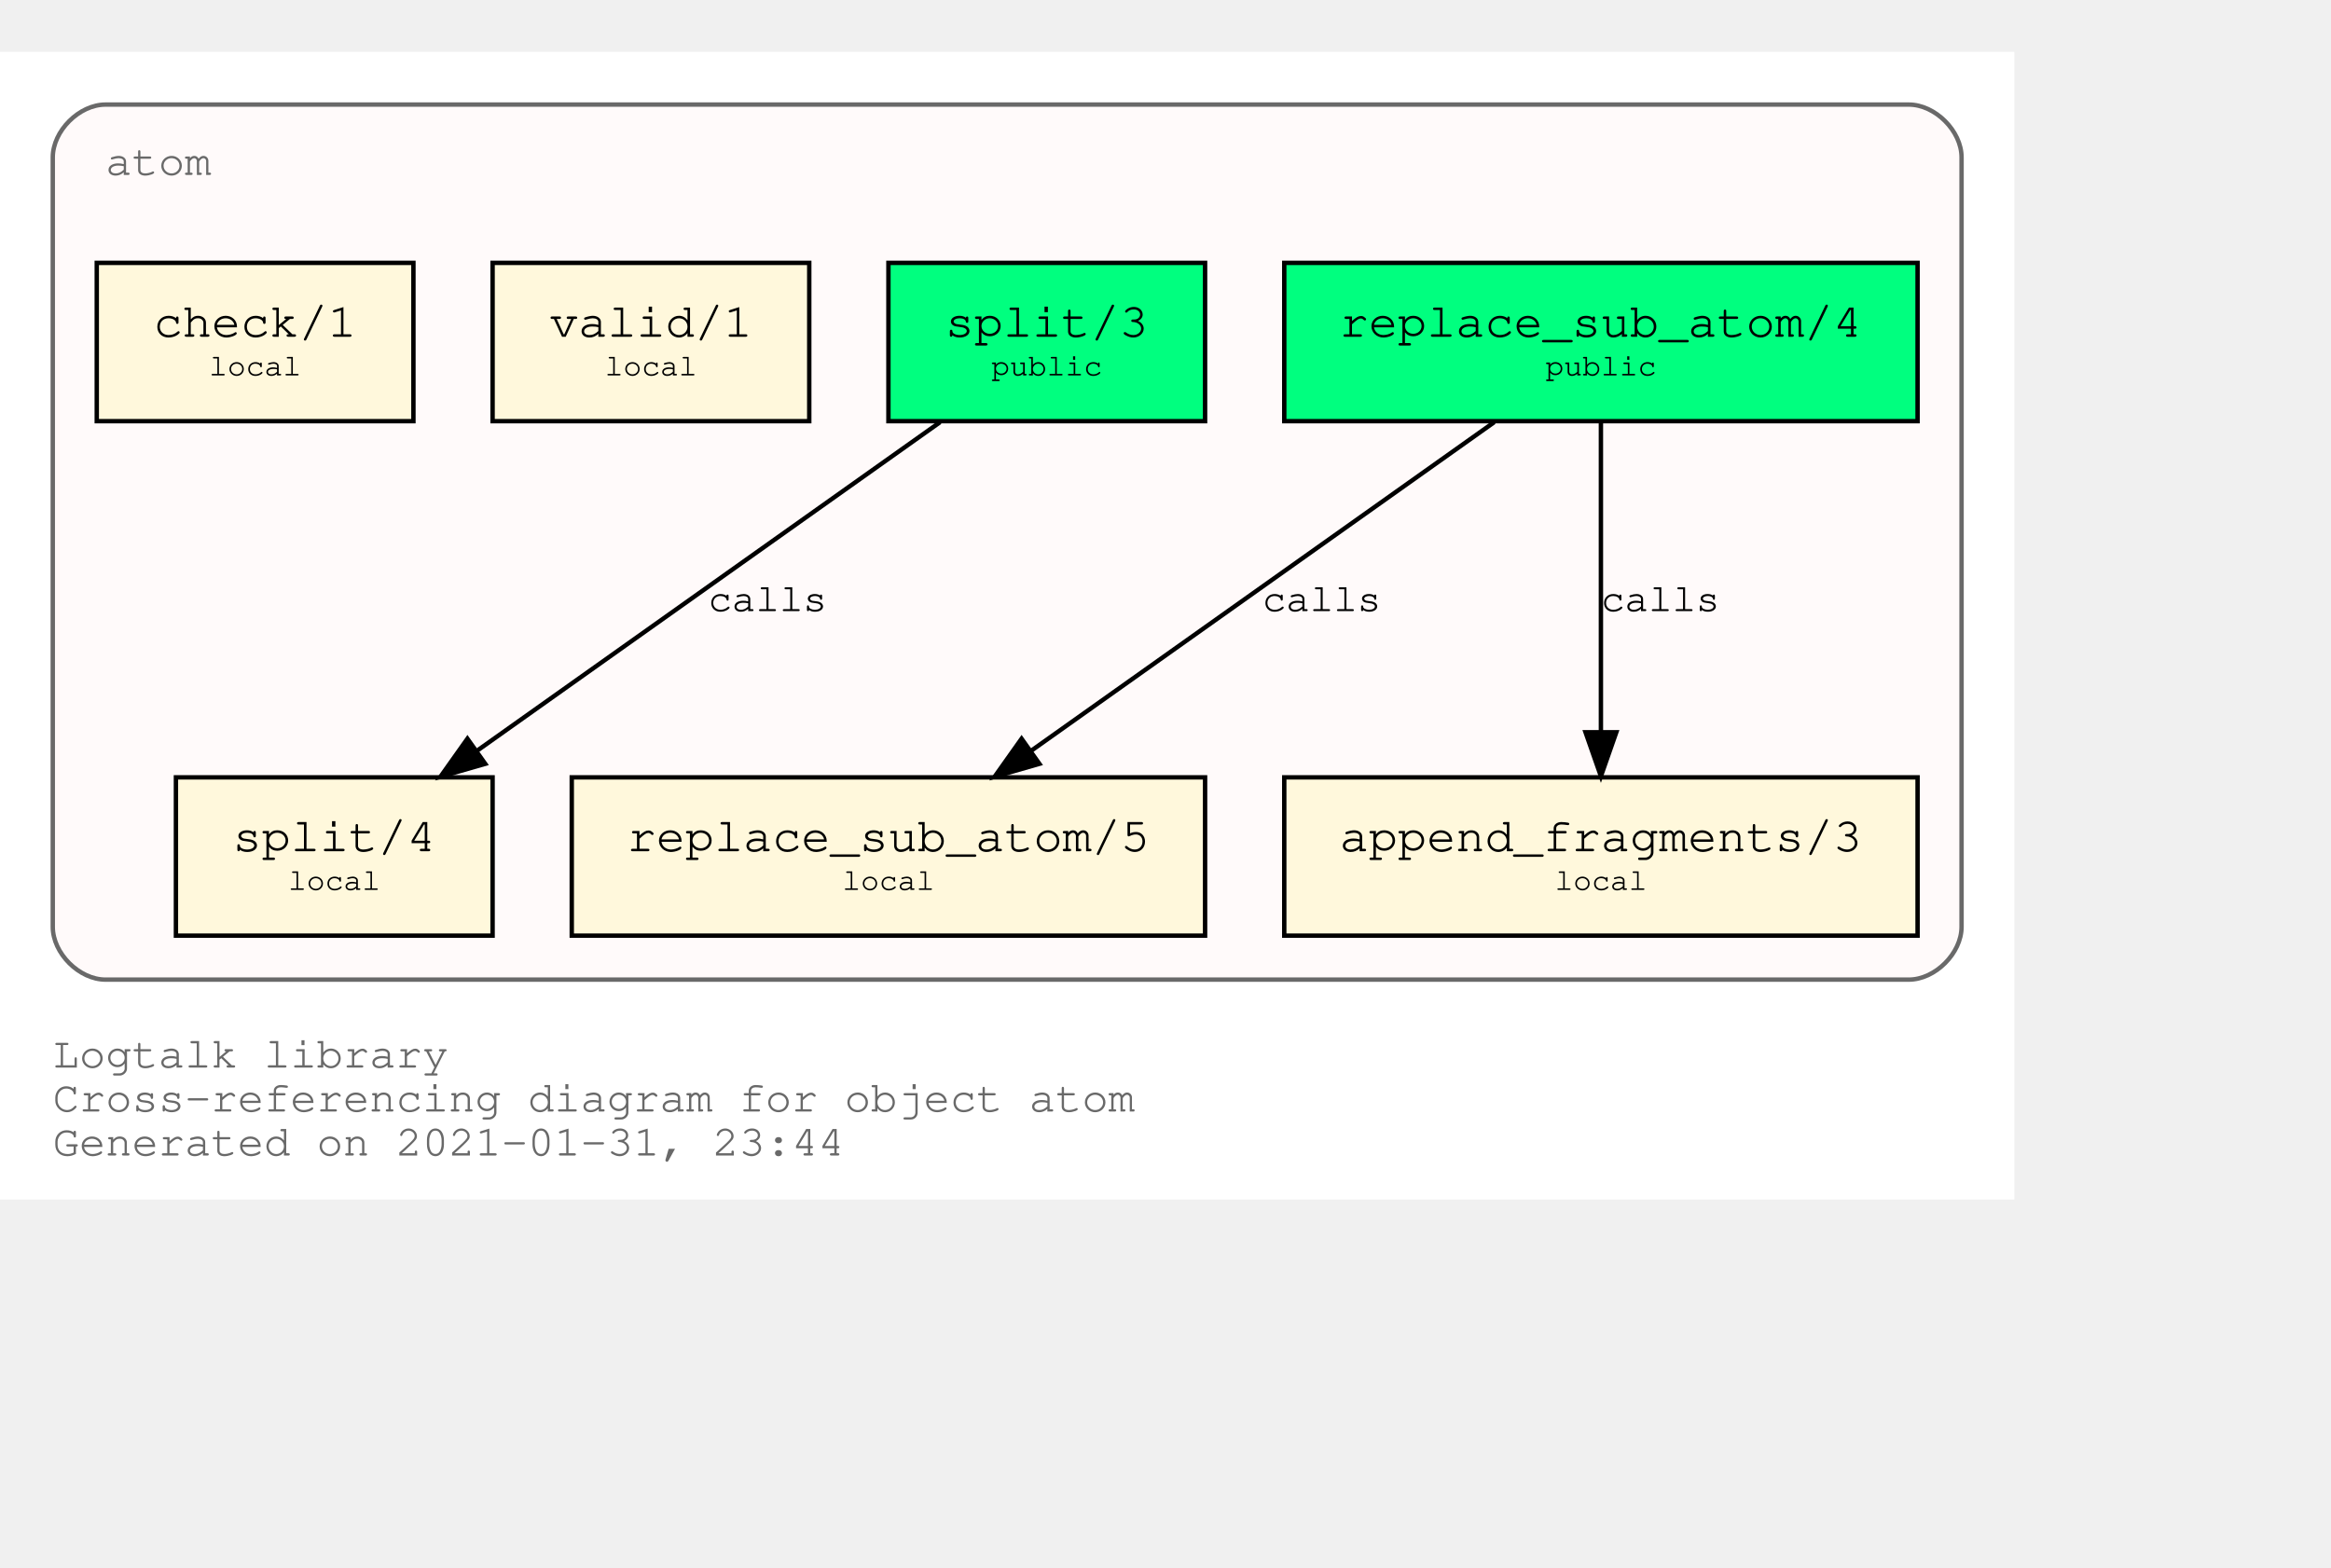
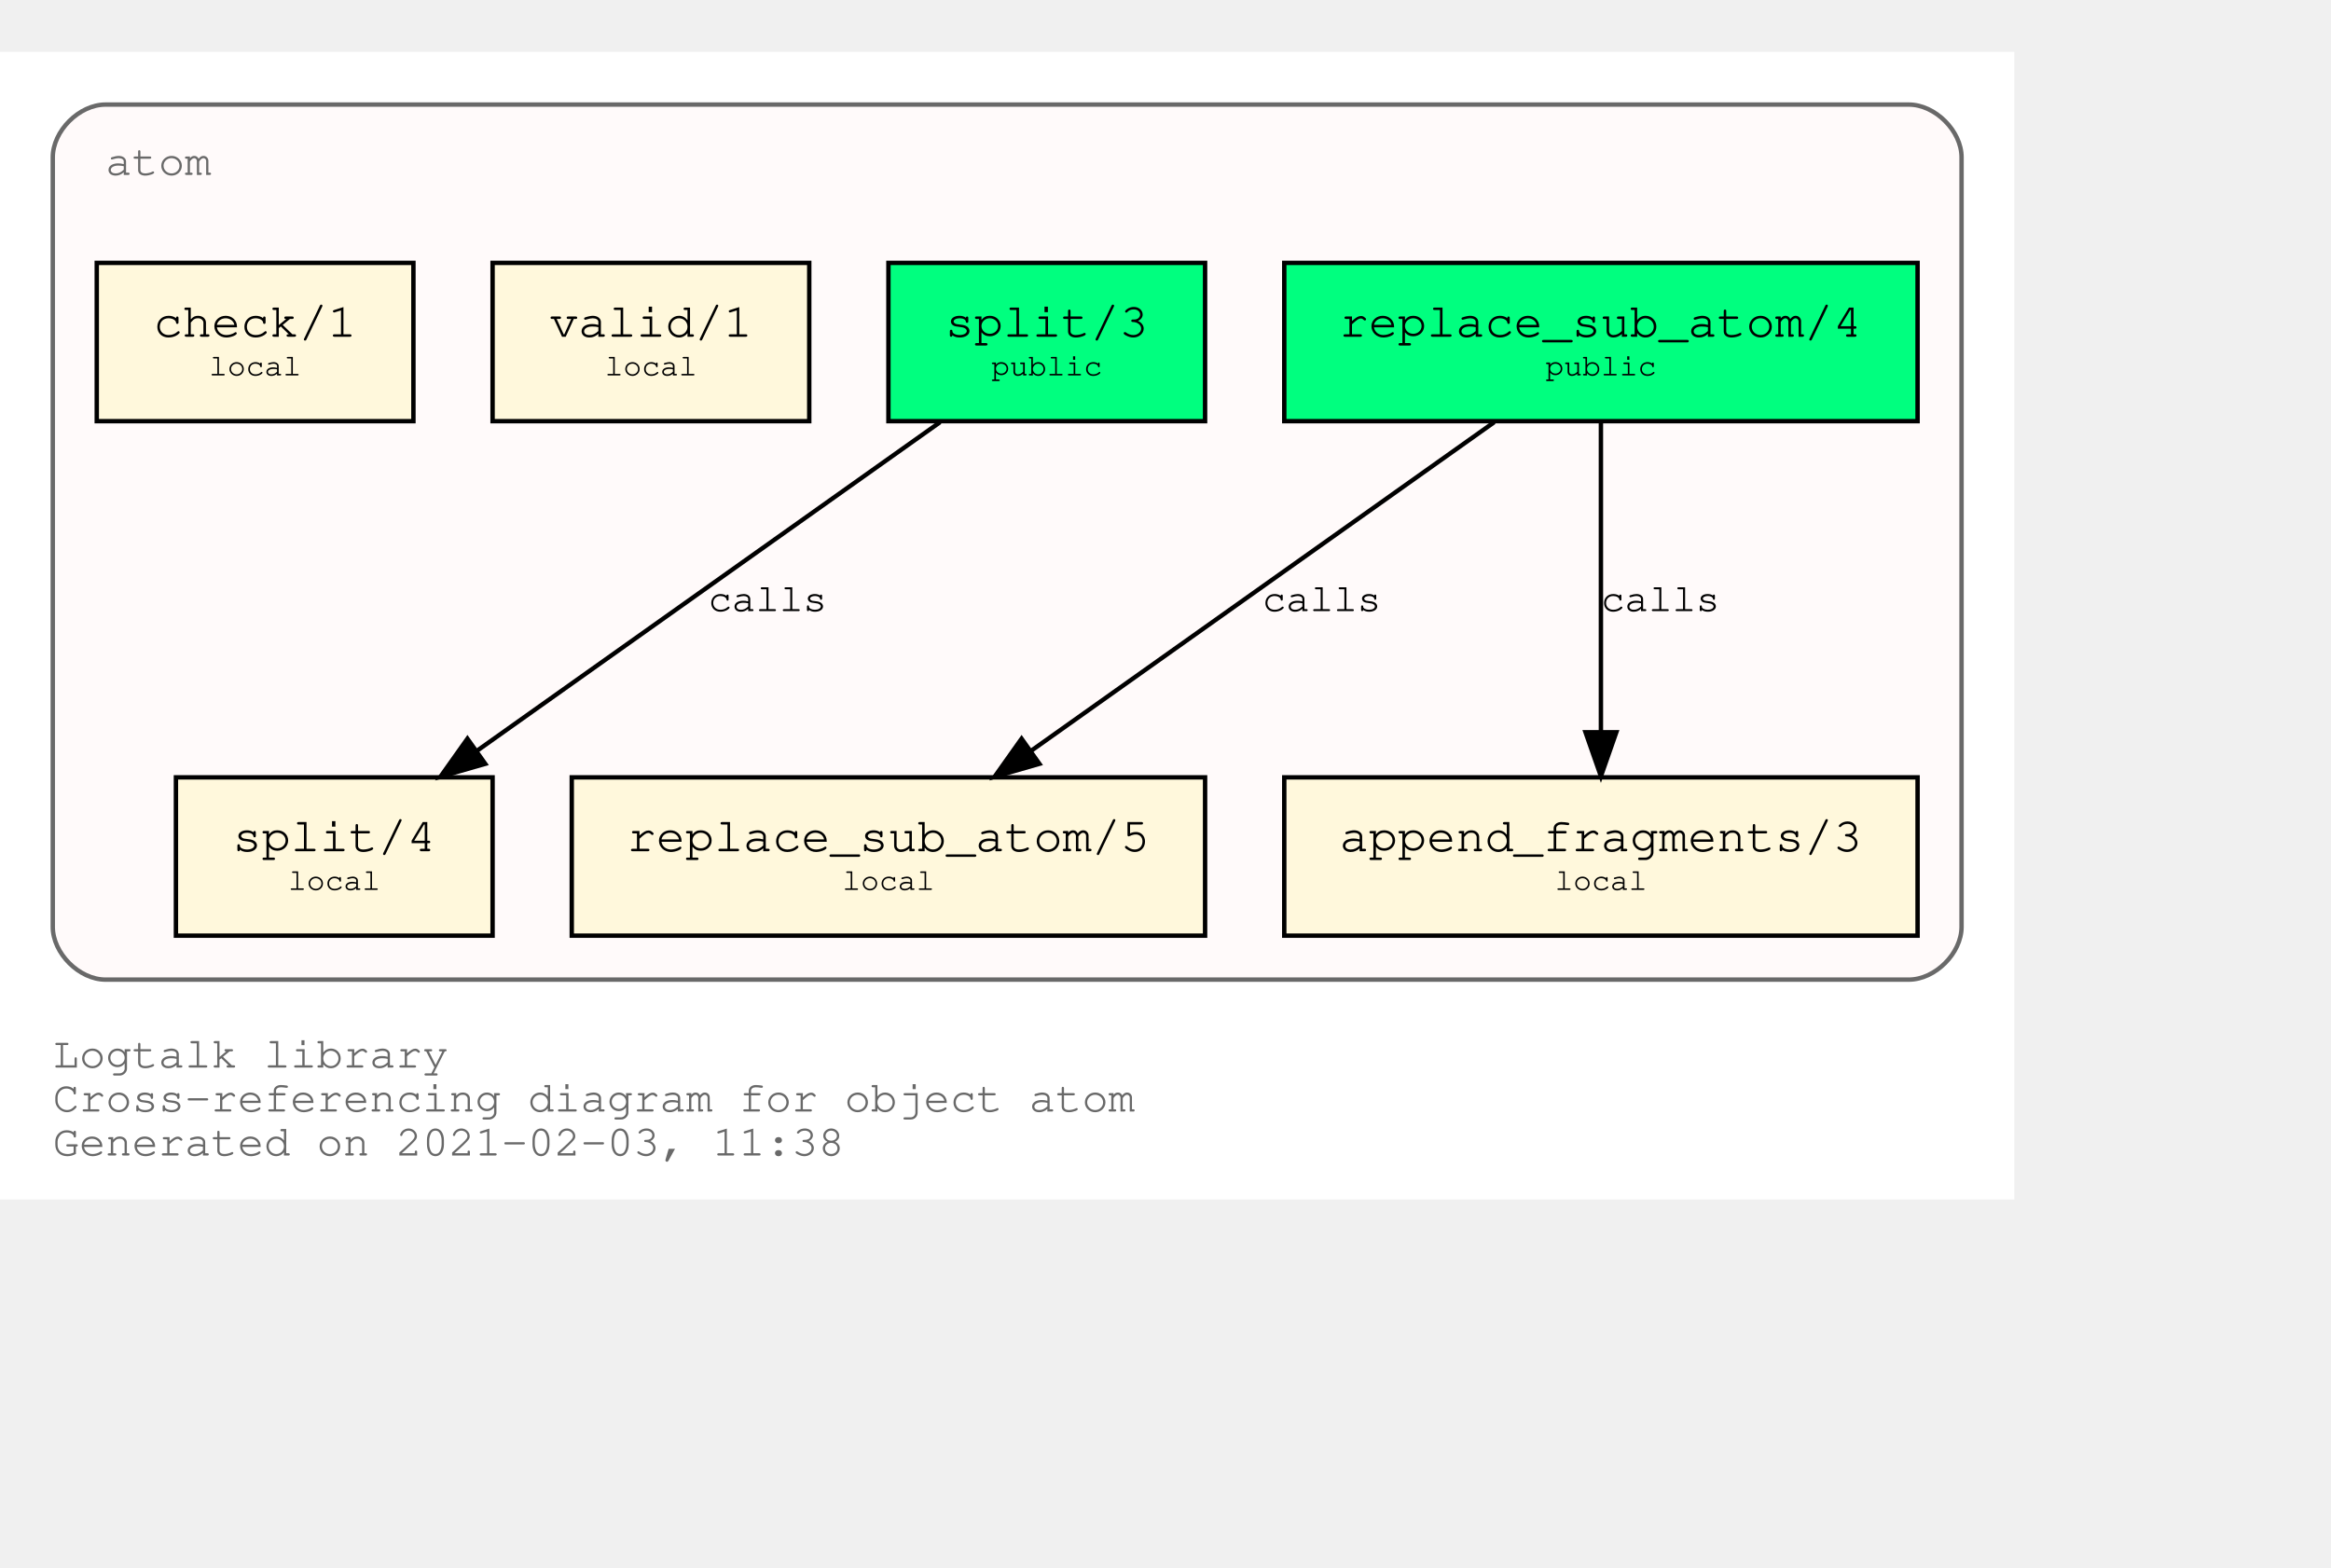
<svg xmlns="http://www.w3.org/2000/svg" xmlns:xlink="http://www.w3.org/1999/xlink" width="602pt" height="405pt" viewBox="72.00 72.00 530.00 333.00">
  <g id="graph0" class="graph" transform="scale(1 1) rotate(0) translate(76 329)">
    <polygon fill="white" stroke="transparent" points="-4,4 -4,-257 454,-257 454,4 -4,4" />
    <text text-anchor="start" x="8" y="-26" font-family="Courier,monospace" font-size="10.00" fill="dimgray">Logtalk library</text>
    <text text-anchor="start" x="8" y="-16" font-family="Courier,monospace" font-size="10.00" fill="dimgray">Cross-referencing diagram for object atom</text>
-     <text text-anchor="start" x="8" y="-6" font-family="Courier,monospace" font-size="10.00" fill="dimgray">Generated on 2021-01-31, 23:44</text>
+     <text text-anchor="start" x="8" y="-6" font-family="Courier,monospace" font-size="10.00" fill="dimgray">Generated on 2021-02-03, 11:38</text>
    <g id="clust1" class="cluster">
      <g id="a_clust1">
        <a xlink:title="atom">
          <path fill="snow" stroke="dimgray" d="M20,-46C20,-46 430,-46 430,-46 436,-46 442,-52 442,-58 442,-58 442,-233 442,-233 442,-239 436,-245 430,-245 430,-245 20,-245 20,-245 14,-245 8,-239 8,-233 8,-233 8,-58 8,-58 8,-52 14,-46 20,-46" />
          <g id="a_clust1_0">
-             <a xlink:href="https://github.com/LogtalkDotOrg/logtalk3/tree/c642f8781cb0aa8d0b5f6edb5db5360e4e0f95a8/library/types/atom.lgt" xlink:title="https://github.com/LogtalkDotOrg/logtalk3/tree/c642f8781cb0aa8d0b5f6edb5db5360e4e0f95a8/library/types/atom.lgt">
+             <a xlink:href="https://github.com/LogtalkDotOrg/logtalk3/tree/2ea03c729db9633766b7180697084fa8ebb2b20e/library/types/atom.lgt" xlink:title="https://github.com/LogtalkDotOrg/logtalk3/tree/2ea03c729db9633766b7180697084fa8ebb2b20e/library/types/atom.lgt">
              <text text-anchor="start" x="20" y="-229" font-family="Courier,monospace" font-size="10.00" fill="dimgray">atom</text>
            </a>
          </g>
        </a>
      </g>
    </g>
    <g id="node1" class="node">
      <g id="a_node1">
-         <a xlink:href="https://github.com/LogtalkDotOrg/logtalk3/tree/c642f8781cb0aa8d0b5f6edb5db5360e4e0f95a8/library/types/atom.lgt#L31" xlink:title="https://github.com/LogtalkDotOrg/logtalk3/tree/c642f8781cb0aa8d0b5f6edb5db5360e4e0f95a8/library/types/atom.lgt#L31">
+         <a xlink:href="https://github.com/LogtalkDotOrg/logtalk3/tree/2ea03c729db9633766b7180697084fa8ebb2b20e/library/types/atom.lgt#L31" xlink:title="https://github.com/LogtalkDotOrg/logtalk3/tree/2ea03c729db9633766b7180697084fa8ebb2b20e/library/types/atom.lgt#L31">
          <polygon fill="springgreen" stroke="black" points="432,-209 288,-209 288,-173 432,-173 432,-209" />
          <text text-anchor="start" x="295.8" y="-192.8" font-family="Courier,monospace" font-size="9.00"> </text>
          <text text-anchor="start" x="300.59" y="-192.2" font-family="Courier,monospace" font-size="11.00">replace_sub_atom/4</text>
          <text text-anchor="start" x="418.8" y="-192.8" font-family="Courier,monospace" font-size="9.00"> </text>
          <text text-anchor="start" x="295.8" y="-182.8" font-family="Courier,monospace" font-size="9.00"> </text>
          <text text-anchor="start" x="347.4" y="-183.4" font-family="Courier,monospace" font-size="7.00">public</text>
          <text text-anchor="start" x="418.8" y="-182.8" font-family="Courier,monospace" font-size="9.00"> </text>
        </a>
      </g>
    </g>
    <g id="node4" class="node">
      <g id="a_node4">
-         <a xlink:href="https://github.com/LogtalkDotOrg/logtalk3/tree/c642f8781cb0aa8d0b5f6edb5db5360e4e0f95a8/library/types/atom.lgt#L53" xlink:title="https://github.com/LogtalkDotOrg/logtalk3/tree/c642f8781cb0aa8d0b5f6edb5db5360e4e0f95a8/library/types/atom.lgt#L53">
+         <a xlink:href="https://github.com/LogtalkDotOrg/logtalk3/tree/2ea03c729db9633766b7180697084fa8ebb2b20e/library/types/atom.lgt#L53" xlink:title="https://github.com/LogtalkDotOrg/logtalk3/tree/2ea03c729db9633766b7180697084fa8ebb2b20e/library/types/atom.lgt#L53">
          <polygon fill="cornsilk" stroke="black" points="270,-92 126,-92 126,-56 270,-56 270,-92" />
          <text text-anchor="start" x="133.8" y="-75.8" font-family="Courier,monospace" font-size="9.00"> </text>
          <text text-anchor="start" x="138.59" y="-75.2" font-family="Courier,monospace" font-size="11.00">replace_sub_atom/5</text>
          <text text-anchor="start" x="256.8" y="-75.8" font-family="Courier,monospace" font-size="9.00"> </text>
          <text text-anchor="start" x="133.8" y="-65.8" font-family="Courier,monospace" font-size="9.00"> </text>
          <text text-anchor="start" x="187.5" y="-66.4" font-family="Courier,monospace" font-size="7.00">local</text>
          <text text-anchor="start" x="256.8" y="-65.8" font-family="Courier,monospace" font-size="9.00"> </text>
        </a>
      </g>
    </g>
    <g id="edge1" class="edge">
      <g id="a_edge1">
-         <a xlink:href="https://github.com/LogtalkDotOrg/logtalk3/tree/c642f8781cb0aa8d0b5f6edb5db5360e4e0f95a8/library/types/atom.lgt#L45" xlink:title="calls">
+         <a xlink:href="https://github.com/LogtalkDotOrg/logtalk3/tree/2ea03c729db9633766b7180697084fa8ebb2b20e/library/types/atom.lgt#L45" xlink:title="calls">
          <path fill="none" stroke="black" d="M335.75,-172.78C307.75,-152.91 261.58,-120.13 230.49,-98.07" />
          <polygon fill="black" stroke="black" points="232.33,-95.08 222.15,-92.15 228.28,-100.79 232.33,-95.08" />
        </a>
      </g>
      <g id="a_edge1-label">
-         <a xlink:href="https://github.com/LogtalkDotOrg/logtalk3/tree/c642f8781cb0aa8d0b5f6edb5db5360e4e0f95a8/library/types/atom.lgt#L45" xlink:title="https://github.com/LogtalkDotOrg/logtalk3/tree/c642f8781cb0aa8d0b5f6edb5db5360e4e0f95a8/library/types/atom.lgt#L45">
+         <a xlink:href="https://github.com/LogtalkDotOrg/logtalk3/tree/2ea03c729db9633766b7180697084fa8ebb2b20e/library/types/atom.lgt#L45" xlink:title="https://github.com/LogtalkDotOrg/logtalk3/tree/2ea03c729db9633766b7180697084fa8ebb2b20e/library/types/atom.lgt#L45">
          <text text-anchor="start" x="283" y="-129.8" font-family="Courier,monospace" font-size="9.00">calls</text>
        </a>
      </g>
    </g>
    <g id="node5" class="node">
      <g id="a_node5">
-         <a xlink:href="https://github.com/LogtalkDotOrg/logtalk3/tree/c642f8781cb0aa8d0b5f6edb5db5360e4e0f95a8/library/types/atom.lgt#L64" xlink:title="https://github.com/LogtalkDotOrg/logtalk3/tree/c642f8781cb0aa8d0b5f6edb5db5360e4e0f95a8/library/types/atom.lgt#L64">
+         <a xlink:href="https://github.com/LogtalkDotOrg/logtalk3/tree/2ea03c729db9633766b7180697084fa8ebb2b20e/library/types/atom.lgt#L64" xlink:title="https://github.com/LogtalkDotOrg/logtalk3/tree/2ea03c729db9633766b7180697084fa8ebb2b20e/library/types/atom.lgt#L64">
          <polygon fill="cornsilk" stroke="black" points="432,-92 288,-92 288,-56 432,-56 432,-92" />
          <text text-anchor="start" x="295.8" y="-75.8" font-family="Courier,monospace" font-size="9.00"> </text>
          <text text-anchor="start" x="300.59" y="-75.2" font-family="Courier,monospace" font-size="11.00">append_fragments/3</text>
          <text text-anchor="start" x="418.8" y="-75.8" font-family="Courier,monospace" font-size="9.00"> </text>
          <text text-anchor="start" x="295.8" y="-65.8" font-family="Courier,monospace" font-size="9.00"> </text>
          <text text-anchor="start" x="349.5" y="-66.4" font-family="Courier,monospace" font-size="7.00">local</text>
          <text text-anchor="start" x="418.8" y="-65.8" font-family="Courier,monospace" font-size="9.00"> </text>
        </a>
      </g>
    </g>
    <g id="edge2" class="edge">
      <g id="a_edge2">
-         <a xlink:href="https://github.com/LogtalkDotOrg/logtalk3/tree/c642f8781cb0aa8d0b5f6edb5db5360e4e0f95a8/library/types/atom.lgt#L45" xlink:title="calls">
+         <a xlink:href="https://github.com/LogtalkDotOrg/logtalk3/tree/2ea03c729db9633766b7180697084fa8ebb2b20e/library/types/atom.lgt#L45" xlink:title="calls">
          <path fill="none" stroke="black" d="M360,-172.53C360,-153.94 360,-124.24 360,-102.5" />
          <polygon fill="black" stroke="black" points="363.5,-102.25 360,-92.25 356.5,-102.25 363.5,-102.25" />
        </a>
      </g>
      <g id="a_edge2-label">
-         <a xlink:href="https://github.com/LogtalkDotOrg/logtalk3/tree/c642f8781cb0aa8d0b5f6edb5db5360e4e0f95a8/library/types/atom.lgt#L45" xlink:title="https://github.com/LogtalkDotOrg/logtalk3/tree/c642f8781cb0aa8d0b5f6edb5db5360e4e0f95a8/library/types/atom.lgt#L45">
+         <a xlink:href="https://github.com/LogtalkDotOrg/logtalk3/tree/2ea03c729db9633766b7180697084fa8ebb2b20e/library/types/atom.lgt#L45" xlink:title="https://github.com/LogtalkDotOrg/logtalk3/tree/2ea03c729db9633766b7180697084fa8ebb2b20e/library/types/atom.lgt#L45">
          <text text-anchor="start" x="360" y="-129.8" font-family="Courier,monospace" font-size="9.00">calls</text>
        </a>
      </g>
    </g>
    <g id="node2" class="node">
      <g id="a_node2">
-         <a xlink:href="https://github.com/LogtalkDotOrg/logtalk3/tree/c642f8781cb0aa8d0b5f6edb5db5360e4e0f95a8/library/types/atom.lgt#L38" xlink:title="https://github.com/LogtalkDotOrg/logtalk3/tree/c642f8781cb0aa8d0b5f6edb5db5360e4e0f95a8/library/types/atom.lgt#L38">
+         <a xlink:href="https://github.com/LogtalkDotOrg/logtalk3/tree/2ea03c729db9633766b7180697084fa8ebb2b20e/library/types/atom.lgt#L38" xlink:title="https://github.com/LogtalkDotOrg/logtalk3/tree/2ea03c729db9633766b7180697084fa8ebb2b20e/library/types/atom.lgt#L38">
          <polygon fill="springgreen" stroke="black" points="270,-209 198,-209 198,-173 270,-173 270,-209" />
          <text text-anchor="start" x="205.8" y="-192.8" font-family="Courier,monospace" font-size="9.00"> </text>
          <text text-anchor="start" x="210.9" y="-192.2" font-family="Courier,monospace" font-size="11.00">split/3</text>
          <text text-anchor="start" x="256.8" y="-192.8" font-family="Courier,monospace" font-size="9.00"> </text>
          <text text-anchor="start" x="205.8" y="-182.8" font-family="Courier,monospace" font-size="9.00"> </text>
          <text text-anchor="start" x="221.4" y="-183.4" font-family="Courier,monospace" font-size="7.00">public</text>
          <text text-anchor="start" x="256.8" y="-182.8" font-family="Courier,monospace" font-size="9.00"> </text>
        </a>
      </g>
    </g>
    <g id="node6" class="node">
      <g id="a_node6">
-         <a xlink:href="https://github.com/LogtalkDotOrg/logtalk3/tree/c642f8781cb0aa8d0b5f6edb5db5360e4e0f95a8/library/types/atom.lgt#L76" xlink:title="https://github.com/LogtalkDotOrg/logtalk3/tree/c642f8781cb0aa8d0b5f6edb5db5360e4e0f95a8/library/types/atom.lgt#L76">
+         <a xlink:href="https://github.com/LogtalkDotOrg/logtalk3/tree/2ea03c729db9633766b7180697084fa8ebb2b20e/library/types/atom.lgt#L76" xlink:title="https://github.com/LogtalkDotOrg/logtalk3/tree/2ea03c729db9633766b7180697084fa8ebb2b20e/library/types/atom.lgt#L76">
          <polygon fill="cornsilk" stroke="black" points="108,-92 36,-92 36,-56 108,-56 108,-92" />
          <text text-anchor="start" x="43.8" y="-75.8" font-family="Courier,monospace" font-size="9.00"> </text>
          <text text-anchor="start" x="48.9" y="-75.2" font-family="Courier,monospace" font-size="11.00">split/4</text>
          <text text-anchor="start" x="94.8" y="-75.8" font-family="Courier,monospace" font-size="9.00"> </text>
          <text text-anchor="start" x="43.8" y="-65.8" font-family="Courier,monospace" font-size="9.00"> </text>
          <text text-anchor="start" x="61.5" y="-66.4" font-family="Courier,monospace" font-size="7.00">local</text>
          <text text-anchor="start" x="94.8" y="-65.8" font-family="Courier,monospace" font-size="9.00"> </text>
        </a>
      </g>
    </g>
    <g id="edge3" class="edge">
      <g id="a_edge3">
-         <a xlink:href="https://github.com/LogtalkDotOrg/logtalk3/tree/c642f8781cb0aa8d0b5f6edb5db5360e4e0f95a8/library/types/atom.lgt#L69" xlink:title="calls">
+         <a xlink:href="https://github.com/LogtalkDotOrg/logtalk3/tree/2ea03c729db9633766b7180697084fa8ebb2b20e/library/types/atom.lgt#L69" xlink:title="calls">
          <path fill="none" stroke="black" d="M209.75,-172.78C181.75,-152.91 135.58,-120.13 104.49,-98.07" />
          <polygon fill="black" stroke="black" points="106.33,-95.08 96.15,-92.15 102.28,-100.79 106.33,-95.08" />
        </a>
      </g>
      <g id="a_edge3-label">
-         <a xlink:href="https://github.com/LogtalkDotOrg/logtalk3/tree/c642f8781cb0aa8d0b5f6edb5db5360e4e0f95a8/library/types/atom.lgt#L69" xlink:title="https://github.com/LogtalkDotOrg/logtalk3/tree/c642f8781cb0aa8d0b5f6edb5db5360e4e0f95a8/library/types/atom.lgt#L69">
+         <a xlink:href="https://github.com/LogtalkDotOrg/logtalk3/tree/2ea03c729db9633766b7180697084fa8ebb2b20e/library/types/atom.lgt#L69" xlink:title="https://github.com/LogtalkDotOrg/logtalk3/tree/2ea03c729db9633766b7180697084fa8ebb2b20e/library/types/atom.lgt#L69">
          <text text-anchor="start" x="157" y="-129.8" font-family="Courier,monospace" font-size="9.00">calls</text>
        </a>
      </g>
    </g>
    <g id="node3" class="node">
      <g id="a_node3">
-         <a xlink:href="https://github.com/LogtalkDotOrg/logtalk3/tree/c642f8781cb0aa8d0b5f6edb5db5360e4e0f95a8/library/types/atom.lgt#L87" xlink:title="https://github.com/LogtalkDotOrg/logtalk3/tree/c642f8781cb0aa8d0b5f6edb5db5360e4e0f95a8/library/types/atom.lgt#L87">
+         <a xlink:href="https://github.com/LogtalkDotOrg/logtalk3/tree/2ea03c729db9633766b7180697084fa8ebb2b20e/library/types/atom.lgt#L87" xlink:title="https://github.com/LogtalkDotOrg/logtalk3/tree/2ea03c729db9633766b7180697084fa8ebb2b20e/library/types/atom.lgt#L87">
          <polygon fill="cornsilk" stroke="black" points="180,-209 108,-209 108,-173 180,-173 180,-209" />
          <text text-anchor="start" x="115.8" y="-192.8" font-family="Courier,monospace" font-size="9.00"> </text>
          <text text-anchor="start" x="120.9" y="-192.2" font-family="Courier,monospace" font-size="11.00">valid/1</text>
          <text text-anchor="start" x="166.8" y="-192.8" font-family="Courier,monospace" font-size="9.00"> </text>
          <text text-anchor="start" x="115.8" y="-182.8" font-family="Courier,monospace" font-size="9.00"> </text>
          <text text-anchor="start" x="133.5" y="-183.4" font-family="Courier,monospace" font-size="7.00">local</text>
          <text text-anchor="start" x="166.8" y="-182.8" font-family="Courier,monospace" font-size="9.00"> </text>
        </a>
      </g>
    </g>
    <g id="node7" class="node">
      <g id="a_node7">
-         <a xlink:href="https://github.com/LogtalkDotOrg/logtalk3/tree/c642f8781cb0aa8d0b5f6edb5db5360e4e0f95a8/library/types/atom.lgt#L90" xlink:title="https://github.com/LogtalkDotOrg/logtalk3/tree/c642f8781cb0aa8d0b5f6edb5db5360e4e0f95a8/library/types/atom.lgt#L90">
+         <a xlink:href="https://github.com/LogtalkDotOrg/logtalk3/tree/2ea03c729db9633766b7180697084fa8ebb2b20e/library/types/atom.lgt#L90" xlink:title="https://github.com/LogtalkDotOrg/logtalk3/tree/2ea03c729db9633766b7180697084fa8ebb2b20e/library/types/atom.lgt#L90">
          <polygon fill="cornsilk" stroke="black" points="90,-209 18,-209 18,-173 90,-173 90,-209" />
          <text text-anchor="start" x="25.8" y="-192.8" font-family="Courier,monospace" font-size="9.00"> </text>
          <text text-anchor="start" x="30.9" y="-192.2" font-family="Courier,monospace" font-size="11.00">check/1</text>
          <text text-anchor="start" x="76.8" y="-192.8" font-family="Courier,monospace" font-size="9.00"> </text>
          <text text-anchor="start" x="25.8" y="-182.8" font-family="Courier,monospace" font-size="9.00"> </text>
          <text text-anchor="start" x="43.5" y="-183.4" font-family="Courier,monospace" font-size="7.00">local</text>
          <text text-anchor="start" x="76.8" y="-182.8" font-family="Courier,monospace" font-size="9.00"> </text>
        </a>
      </g>
    </g>
  </g>
</svg>
